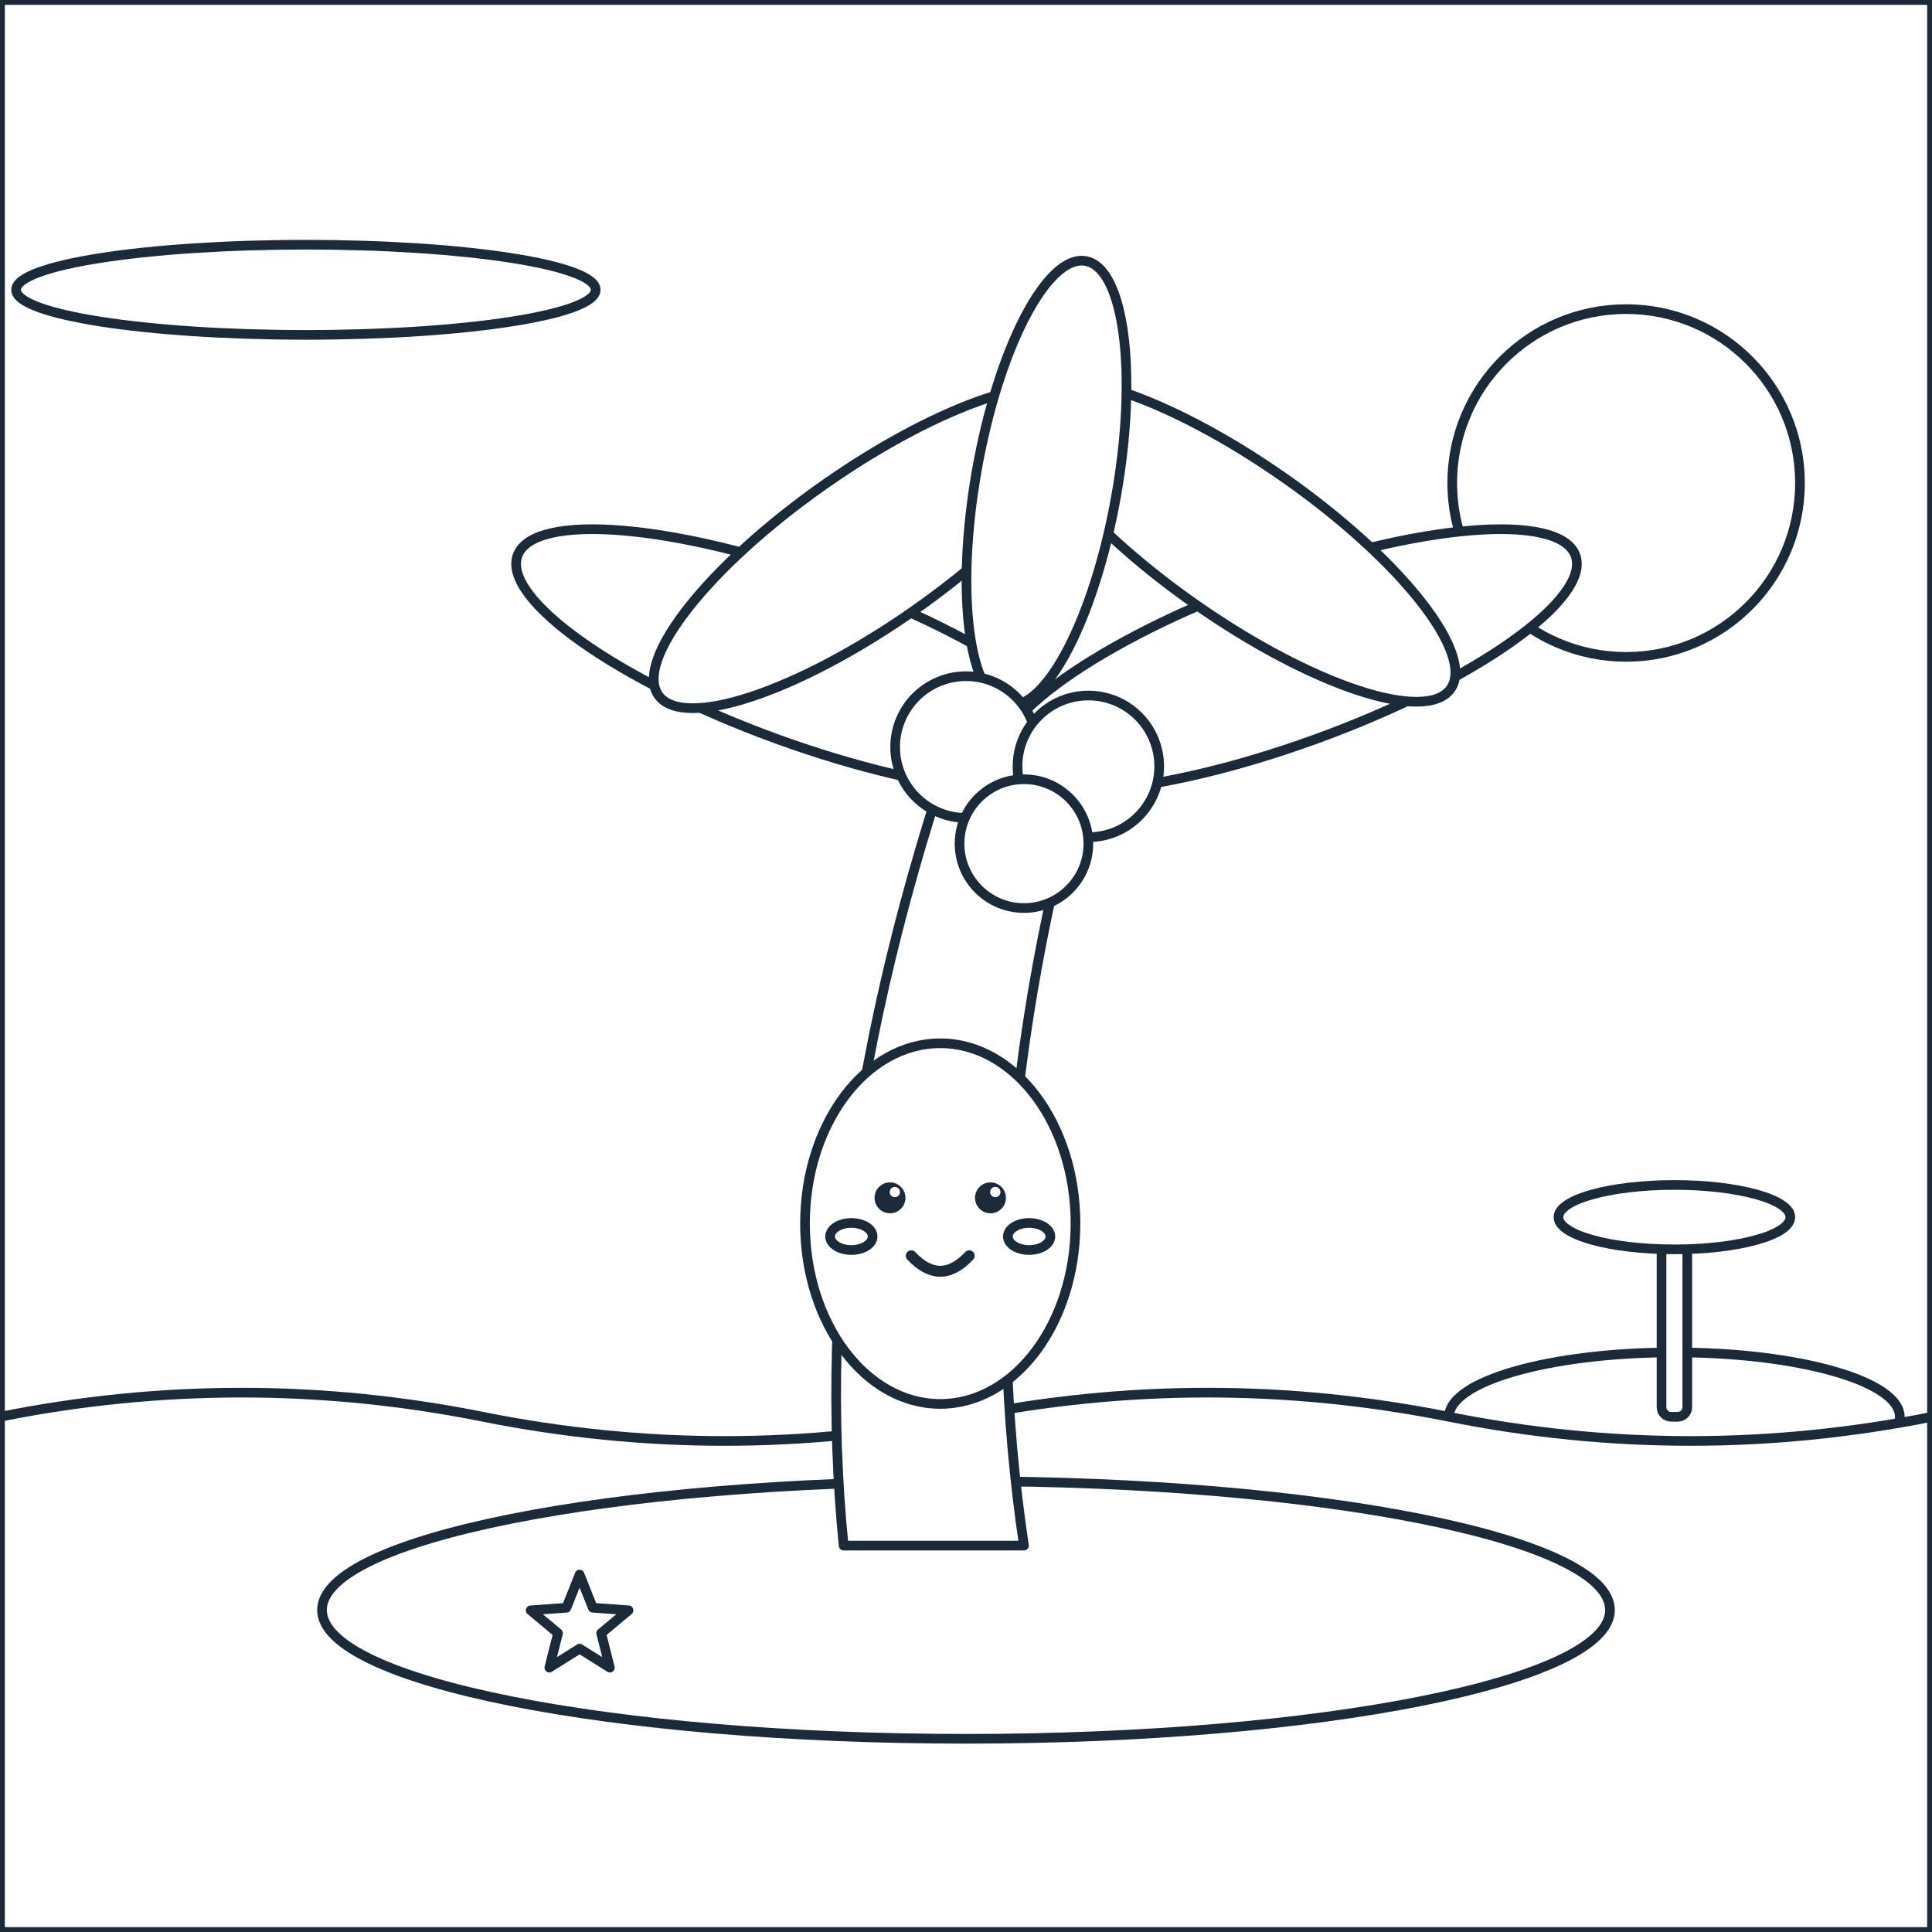
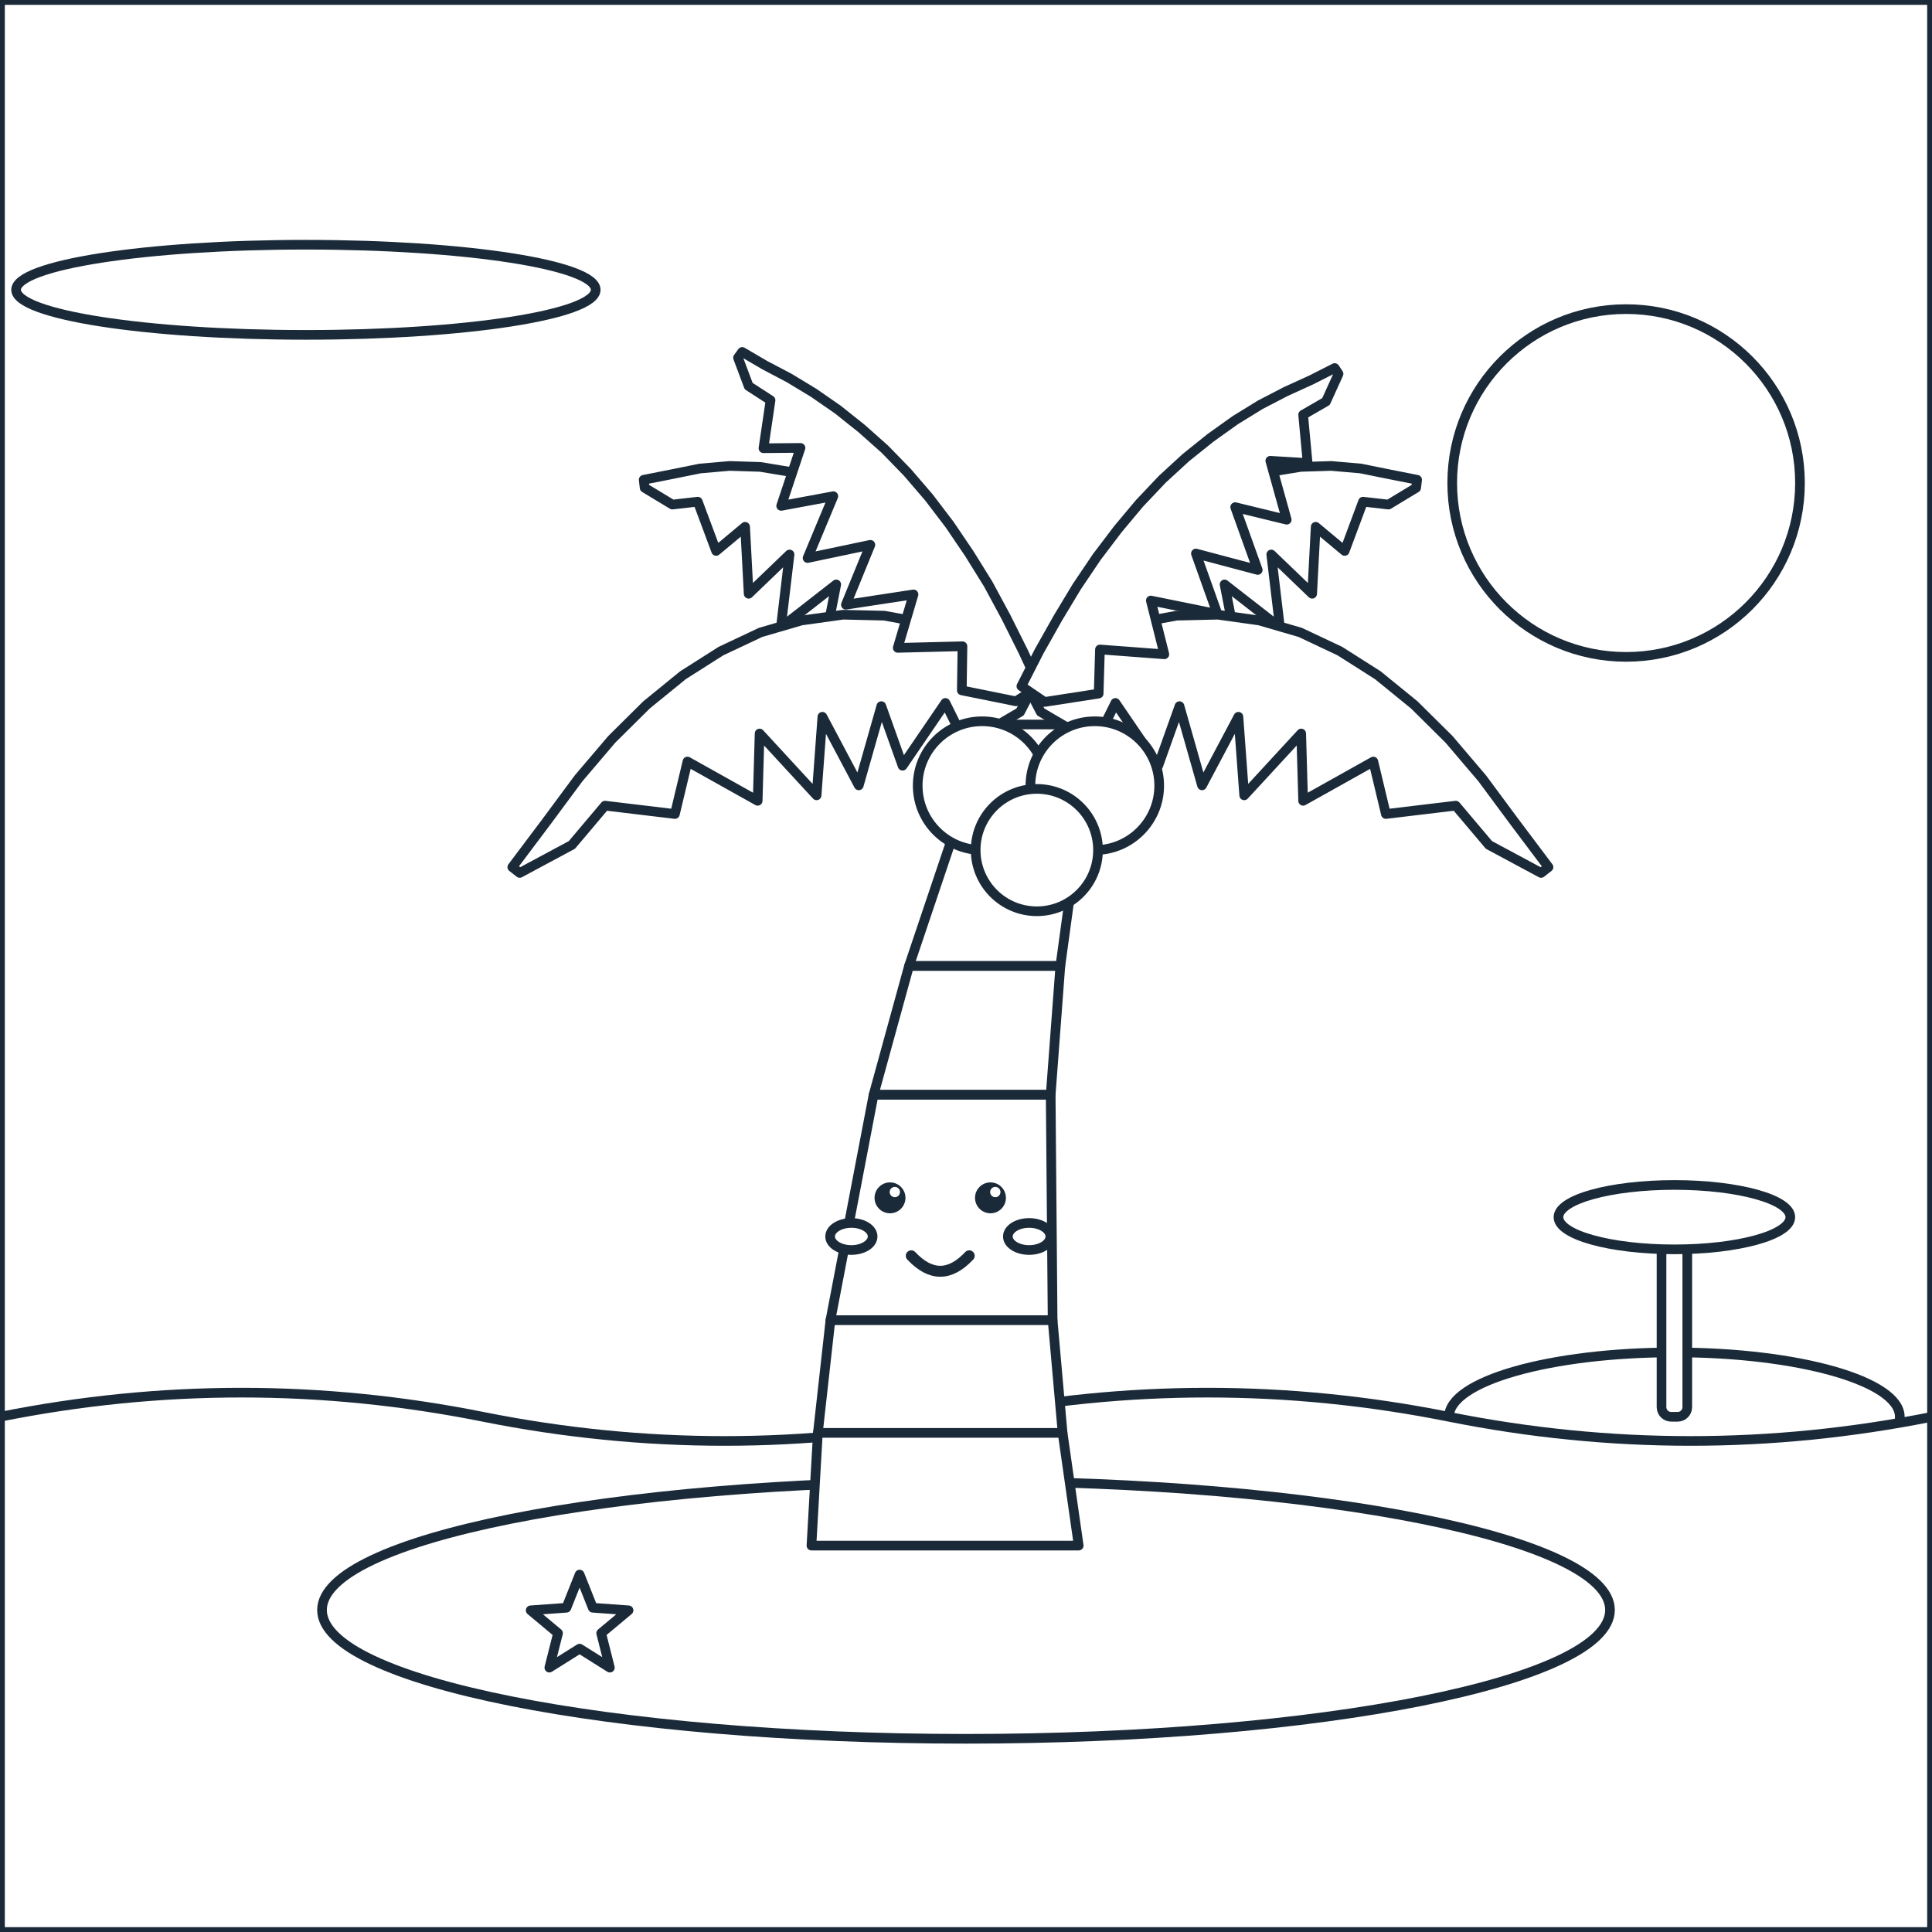
<svg xmlns="http://www.w3.org/2000/svg" viewBox="0 0 600 600" data-picture="cay-dua--dao-hoang-hon">
  <g class="scene-back">
    <rect x="0" y="0" width="600" height="600" rx="0" id="r-nen-troi" data-region="nen-troi" class="region" fill="#FFFFFF" stroke="#1B2A38" stroke-width="3" stroke-linejoin="round" />
    <ellipse cx="505" cy="150" rx="54" ry="54" id="r-mat-troi" data-region="mat-troi" class="region" fill="#FFFFFF" stroke="#1B2A38" stroke-width="3" stroke-linejoin="round" />
    <ellipse cx="95" cy="90" rx="90" ry="14" id="r-dai-may-1" data-region="dai-may-1" class="region" fill="#FFFFFF" stroke="#1B2A38" stroke-width="3" stroke-linejoin="round" />
    <ellipse cx="520" cy="440" rx="70" ry="20" id="r-dao-nho" data-region="dao-nho" class="region" fill="#FFFFFF" stroke="#1B2A38" stroke-width="3" stroke-linejoin="round" />
    <rect x="516" y="380" width="8" height="60" rx="3" id="r-than-dua-dao" data-region="than-dua-dao" class="region" fill="#FFFFFF" stroke="#1B2A38" stroke-width="3" stroke-linejoin="round" />
    <ellipse cx="520" cy="378" rx="36" ry="10" id="r-la-dua-dao" data-region="la-dua-dao" class="region" fill="#FFFFFF" stroke="#1B2A38" stroke-width="3" stroke-linejoin="round" />
    <path d="M 0 440 Q 75 425 150 440 Q 225 455 300 440 Q 375 425 450 440 Q 525 455 600 440 L 600 600 L 0 600 Z" id="r-mat-nuoc" data-region="mat-nuoc" class="region" fill="#FFFFFF" stroke="#1B2A38" stroke-width="3" stroke-linejoin="round" />
    <ellipse cx="300" cy="500" rx="200" ry="40" id="r-dao-cat" data-region="dao-cat" class="region" fill="#FFFFFF" stroke="#1B2A38" stroke-width="3" stroke-linejoin="round" />
    <polygon points="180,489 184.1,499.3 195.2,500.1 186.7,507.2 189.4,517.9 180,512 170.6,517.9 173.3,507.2 164.8,500.1 175.9,499.3" id="r-sao-bien" data-region="sao-bien" class="region" fill="#FFFFFF" stroke="#1B2A38" stroke-width="3" stroke-linejoin="round" />
  </g>
  <g id="subject" class="subject anim-sway">
-     <path d="M 262 480 Q 250 360 300 220 L 340 226 Q 300 360 318 480 Z" id="r-than-cay-dua" data-region="than-cay-dua" class="region" fill="#FFFFFF" stroke="#1B2A38" stroke-width="3" stroke-linejoin="round" />
-     <ellipse cx="250" cy="205" rx="95" ry="26" transform="rotate(20 250 205)" id="r-la-dua-1" data-region="la-dua-1" class="region" fill="#FFFFFF" stroke="#1B2A38" stroke-width="3" stroke-linejoin="round" />
-     <ellipse cx="400" cy="205" rx="95" ry="26" transform="rotate(-20 400 205)" id="r-la-dua-2" data-region="la-dua-2" class="region" fill="#FFFFFF" stroke="#1B2A38" stroke-width="3" stroke-linejoin="round" />
-     <ellipse cx="270" cy="170" rx="80" ry="24" transform="rotate(-35 270 170)" id="r-la-dua-3" data-region="la-dua-3" class="region" fill="#FFFFFF" stroke="#1B2A38" stroke-width="3" stroke-linejoin="round" />
-     <ellipse cx="385" cy="168" rx="80" ry="24" transform="rotate(35 385 168)" id="r-la-dua-4" data-region="la-dua-4" class="region" fill="#FFFFFF" stroke="#1B2A38" stroke-width="3" stroke-linejoin="round" />
-     <ellipse cx="325" cy="150" rx="70" ry="22" transform="rotate(-80 325 150)" id="r-la-dua-5" data-region="la-dua-5" class="region" fill="#FFFFFF" stroke="#1B2A38" stroke-width="3" stroke-linejoin="round" />
-     <ellipse cx="300" cy="232" rx="22" ry="22" id="r-trai-dua-1" data-region="trai-dua-1" class="region" fill="#FFFFFF" stroke="#1B2A38" stroke-width="3" stroke-linejoin="round" />
-     <ellipse cx="338" cy="238" rx="22" ry="22" id="r-trai-dua-2" data-region="trai-dua-2" class="region" fill="#FFFFFF" stroke="#1B2A38" stroke-width="3" stroke-linejoin="round" />
-     <ellipse cx="318" cy="262" rx="20" ry="20" id="r-trai-dua-3" data-region="trai-dua-3" class="region" fill="#FFFFFF" stroke="#1B2A38" stroke-width="3" stroke-linejoin="round" />
-     <ellipse cx="292" cy="380" rx="42" ry="56" id="r-bung-cay-dua" data-region="bung-cay-dua" class="region" fill="#FFFFFF" stroke="#1B2A38" stroke-width="3" stroke-linejoin="round" />
+     <path d="M 309.6 225 L 341.6 225 L 334.5 262 L 295.1 262 Z" id="r-dot-than-dua-1" data-region="dot-than-dua-1" class="region" fill="#FFFFFF" stroke="#1B2A38" stroke-width="3" stroke-linejoin="round" />
+     <path d="M 295.1 262 L 334.5 262 L 329.3 300 L 282.3 300 Z" id="r-dot-than-dua-2" data-region="dot-than-dua-2" class="region" fill="#FFFFFF" stroke="#1B2A38" stroke-width="3" stroke-linejoin="round" />
+     <path d="M 282.3 300 L 329.3 300 L 326.3 340 L 271.3 340 Z" id="r-dot-than-dua-3" data-region="dot-than-dua-3" class="region" fill="#FFFFFF" stroke="#1B2A38" stroke-width="3" stroke-linejoin="round" />
+     <path d="M 271.3 340 L 326.3 340 L 326.9 410 L 257.9 410 Z" id="r-dot-than-dua-4" data-region="dot-than-dua-4" class="region" fill="#FFFFFF" stroke="#1B2A38" stroke-width="3" stroke-linejoin="round" />
+     <path d="M 257.9 410 L 326.9 410 L 330.0 445 L 254.0 445 Z" id="r-dot-than-dua-5" data-region="dot-than-dua-5" class="region" fill="#FFFFFF" stroke="#1B2A38" stroke-width="3" stroke-linejoin="round" />
+     <path d="M 254.0 445 L 330.0 445 L 335.0 480 L 252.0 480 Z" id="r-dot-than-dua-6" data-region="dot-than-dua-6" class="region" fill="#FFFFFF" stroke="#1B2A38" stroke-width="3" stroke-linejoin="round" />
+     <path d="M 323.0 212.5 L 315.7 201.2 L 308.1 190.8 L 300.2 181.2 L 291.9 172.7 L 283.2 165.1 L 274.2 158.7 L 264.9 153.4 L 255.4 149.4 L 245.8 146.6 L 236.1 145.0 L 226.6 144.7 L 217.4 145.5 L 208.5 147.3 L 199.9 149.0 L 200.2 151.5 L 208.8 156.7 L 216.7 155.8 L 222.4 171.1 L 231.4 163.6 L 232.5 184.4 L 245.2 172.2 L 242.5 194.9 L 259.7 181.5 L 255.5 203.0 L 276.0 191.8 L 273.3 210.3 L 294.6 204.0 L 296.3 218.7 L 315.3 218.9 Z" id="r-la-dua-sau-1" data-region="la-dua-sau-1" class="region" fill="#FFFFFF" stroke="#1B2A38" stroke-width="3" stroke-linejoin="round" />
+     <path d="M 317.0 212.5 L 324.3 201.2 L 331.9 190.8 L 339.8 181.2 L 348.1 172.7 L 356.8 165.1 L 365.8 158.7 L 375.1 153.4 L 384.6 149.4 L 394.2 146.6 L 403.9 145.0 L 413.4 144.7 L 422.6 145.5 L 431.5 147.3 L 440.1 149.0 L 439.8 151.5 L 431.2 156.7 L 423.3 155.8 L 417.6 171.1 L 408.6 163.6 L 407.5 184.4 L 394.8 172.2 L 397.5 194.9 L 380.3 181.5 L 384.5 203.0 L 364.0 191.8 L 366.7 210.3 L 345.4 204.0 L 343.7 218.7 L 324.7 218.9 Z" id="r-la-dua-sau-2" data-region="la-dua-sau-2" class="region" fill="#FFFFFF" stroke="#1B2A38" stroke-width="3" stroke-linejoin="round" />
+     <path d="M 322.0 211.1 L 311.0 203.7 L 299.4 197.7 L 287.2 193.5 L 274.6 191.2 L 261.8 190.9 L 248.9 192.7 L 236.2 196.4 L 223.9 202.2 L 212.1 209.7 L 200.8 218.9 L 190.0 229.6 L 179.7 241.7 L 169.7 255.2 L 159.1 269.3 L 161.4 271.1 L 177.6 262.4 L 187.9 250.2 L 209.6 252.8 L 213.5 236.5 L 235.3 248.7 L 235.9 227.8 L 253.6 247.0 L 255.4 222.6 L 266.7 243.9 L 273.7 219.3 L 280.3 237.8 L 293.6 218.3 L 299.9 231.0 L 316.8 221.1 Z" id="r-la-dua-1" data-region="la-dua-1" class="region" fill="#FFFFFF" stroke="#1B2A38" stroke-width="3" stroke-linejoin="round" />
+     <path d="M 318.0 211.1 L 329.0 203.7 L 340.6 197.7 L 352.8 193.5 L 365.4 191.2 L 378.2 190.9 L 391.1 192.7 L 403.8 196.4 L 416.1 202.2 L 427.9 209.7 L 439.2 218.9 L 450.0 229.6 L 460.3 241.7 L 470.3 255.2 L 480.9 269.3 L 478.6 271.1 L 462.4 262.4 L 452.1 250.2 L 430.4 252.8 L 426.5 236.5 L 404.7 248.7 L 404.1 227.8 L 386.4 247.0 L 384.6 222.6 L 373.3 243.9 L 366.3 219.3 L 359.7 237.8 L 346.4 218.3 L 340.1 231.0 L 323.2 221.1 Z" id="r-la-dua-2" data-region="la-dua-2" class="region" fill="#FFFFFF" stroke="#1B2A38" stroke-width="3" stroke-linejoin="round" />
+     <path d="M 322.8 213.2 L 317.7 202.2 L 312.4 191.6 L 306.9 181.4 L 301.0 171.9 L 294.9 162.9 L 288.5 154.5 L 281.8 146.7 L 274.8 139.5 L 267.6 133.1 L 260.2 127.2 L 252.7 122.0 L 245.1 117.4 L 237.5 113.4 L 230.5 109.3 L 229.2 111.1 L 232.5 119.9 L 239.3 124.3 L 237.1 139.2 L 248.6 139.1 L 242.6 157.1 L 258.8 154.1 L 250.8 173.3 L 270.3 169.2 L 262.7 187.8 L 283.7 184.6 L 278.8 201.2 L 298.9 200.7 L 298.7 214.4 L 315.5 217.8 Z" id="r-la-dua-3" data-region="la-dua-3" class="region" fill="#FFFFFF" stroke="#1B2A38" stroke-width="3" stroke-linejoin="round" />
+     <path d="M 317.2 213.1 L 322.7 202.3 L 328.5 192.0 L 334.4 182.2 L 340.6 173.0 L 347.2 164.3 L 353.9 156.3 L 361.0 148.8 L 368.3 142.1 L 375.9 136.0 L 383.6 130.5 L 391.4 125.7 L 399.3 121.6 L 407.2 118.0 L 414.5 114.3 L 415.7 116.1 L 411.8 124.7 L 404.7 128.8 L 406.1 143.8 L 394.5 143.1 L 399.6 161.4 L 383.6 157.5 L 390.6 177.0 L 371.4 171.9 L 378.1 190.7 L 357.4 186.5 L 361.6 203.2 L 341.6 201.7 L 341.2 215.4 L 324.4 218.0 Z" id="r-la-dua-4" data-region="la-dua-4" class="region" fill="#FFFFFF" stroke="#1B2A38" stroke-width="3" stroke-linejoin="round" />
+     <ellipse cx="305" cy="244" rx="20" ry="20" id="r-trai-dua-1" data-region="trai-dua-1" class="region" fill="#FFFFFF" stroke="#1B2A38" stroke-width="3" stroke-linejoin="round" />
+     <ellipse cx="340" cy="244" rx="20" ry="20" id="r-trai-dua-2" data-region="trai-dua-2" class="region" fill="#FFFFFF" stroke="#1B2A38" stroke-width="3" stroke-linejoin="round" />
+     <ellipse cx="322" cy="264" rx="19" ry="19" id="r-trai-dua-3" data-region="trai-dua-3" class="region" fill="#FFFFFF" stroke="#1B2A38" stroke-width="3" stroke-linejoin="round" />
    <g class="deco" pointer-events="none">
      <circle cx="276.4" cy="372" r="4.8" fill="#1B2A38" />
    </g>
    <g class="deco" pointer-events="none">
      <circle cx="307.6" cy="372" r="4.8" fill="#1B2A38" />
    </g>
    <g class="deco" pointer-events="none">
      <circle cx="277.9" cy="370.2" r="1.6" fill="#FFFFFF" />
    </g>
    <g class="deco" pointer-events="none">
      <circle cx="309.1" cy="370.2" r="1.6" fill="#FFFFFF" />
    </g>
    <ellipse cx="264.4" cy="384" rx="6.6" ry="4.2" id="r-ma-trai" data-region="ma-trai" class="region" fill="#FFFFFF" stroke="#1B2A38" stroke-width="3" stroke-linejoin="round" />
    <ellipse cx="319.6" cy="384" rx="6.6" ry="4.2" id="r-ma-phai" data-region="ma-phai" class="region" fill="#FFFFFF" stroke="#1B2A38" stroke-width="3" stroke-linejoin="round" />
    <g class="deco" pointer-events="none">
      <path d="M 283 390 Q 292 399.6 301 390" fill="none" stroke="#1B2A38" stroke-width="3.4" stroke-linecap="round" stroke-linejoin="round" />
    </g>
  </g>
  <g class="scene-front">

</g>
</svg>
